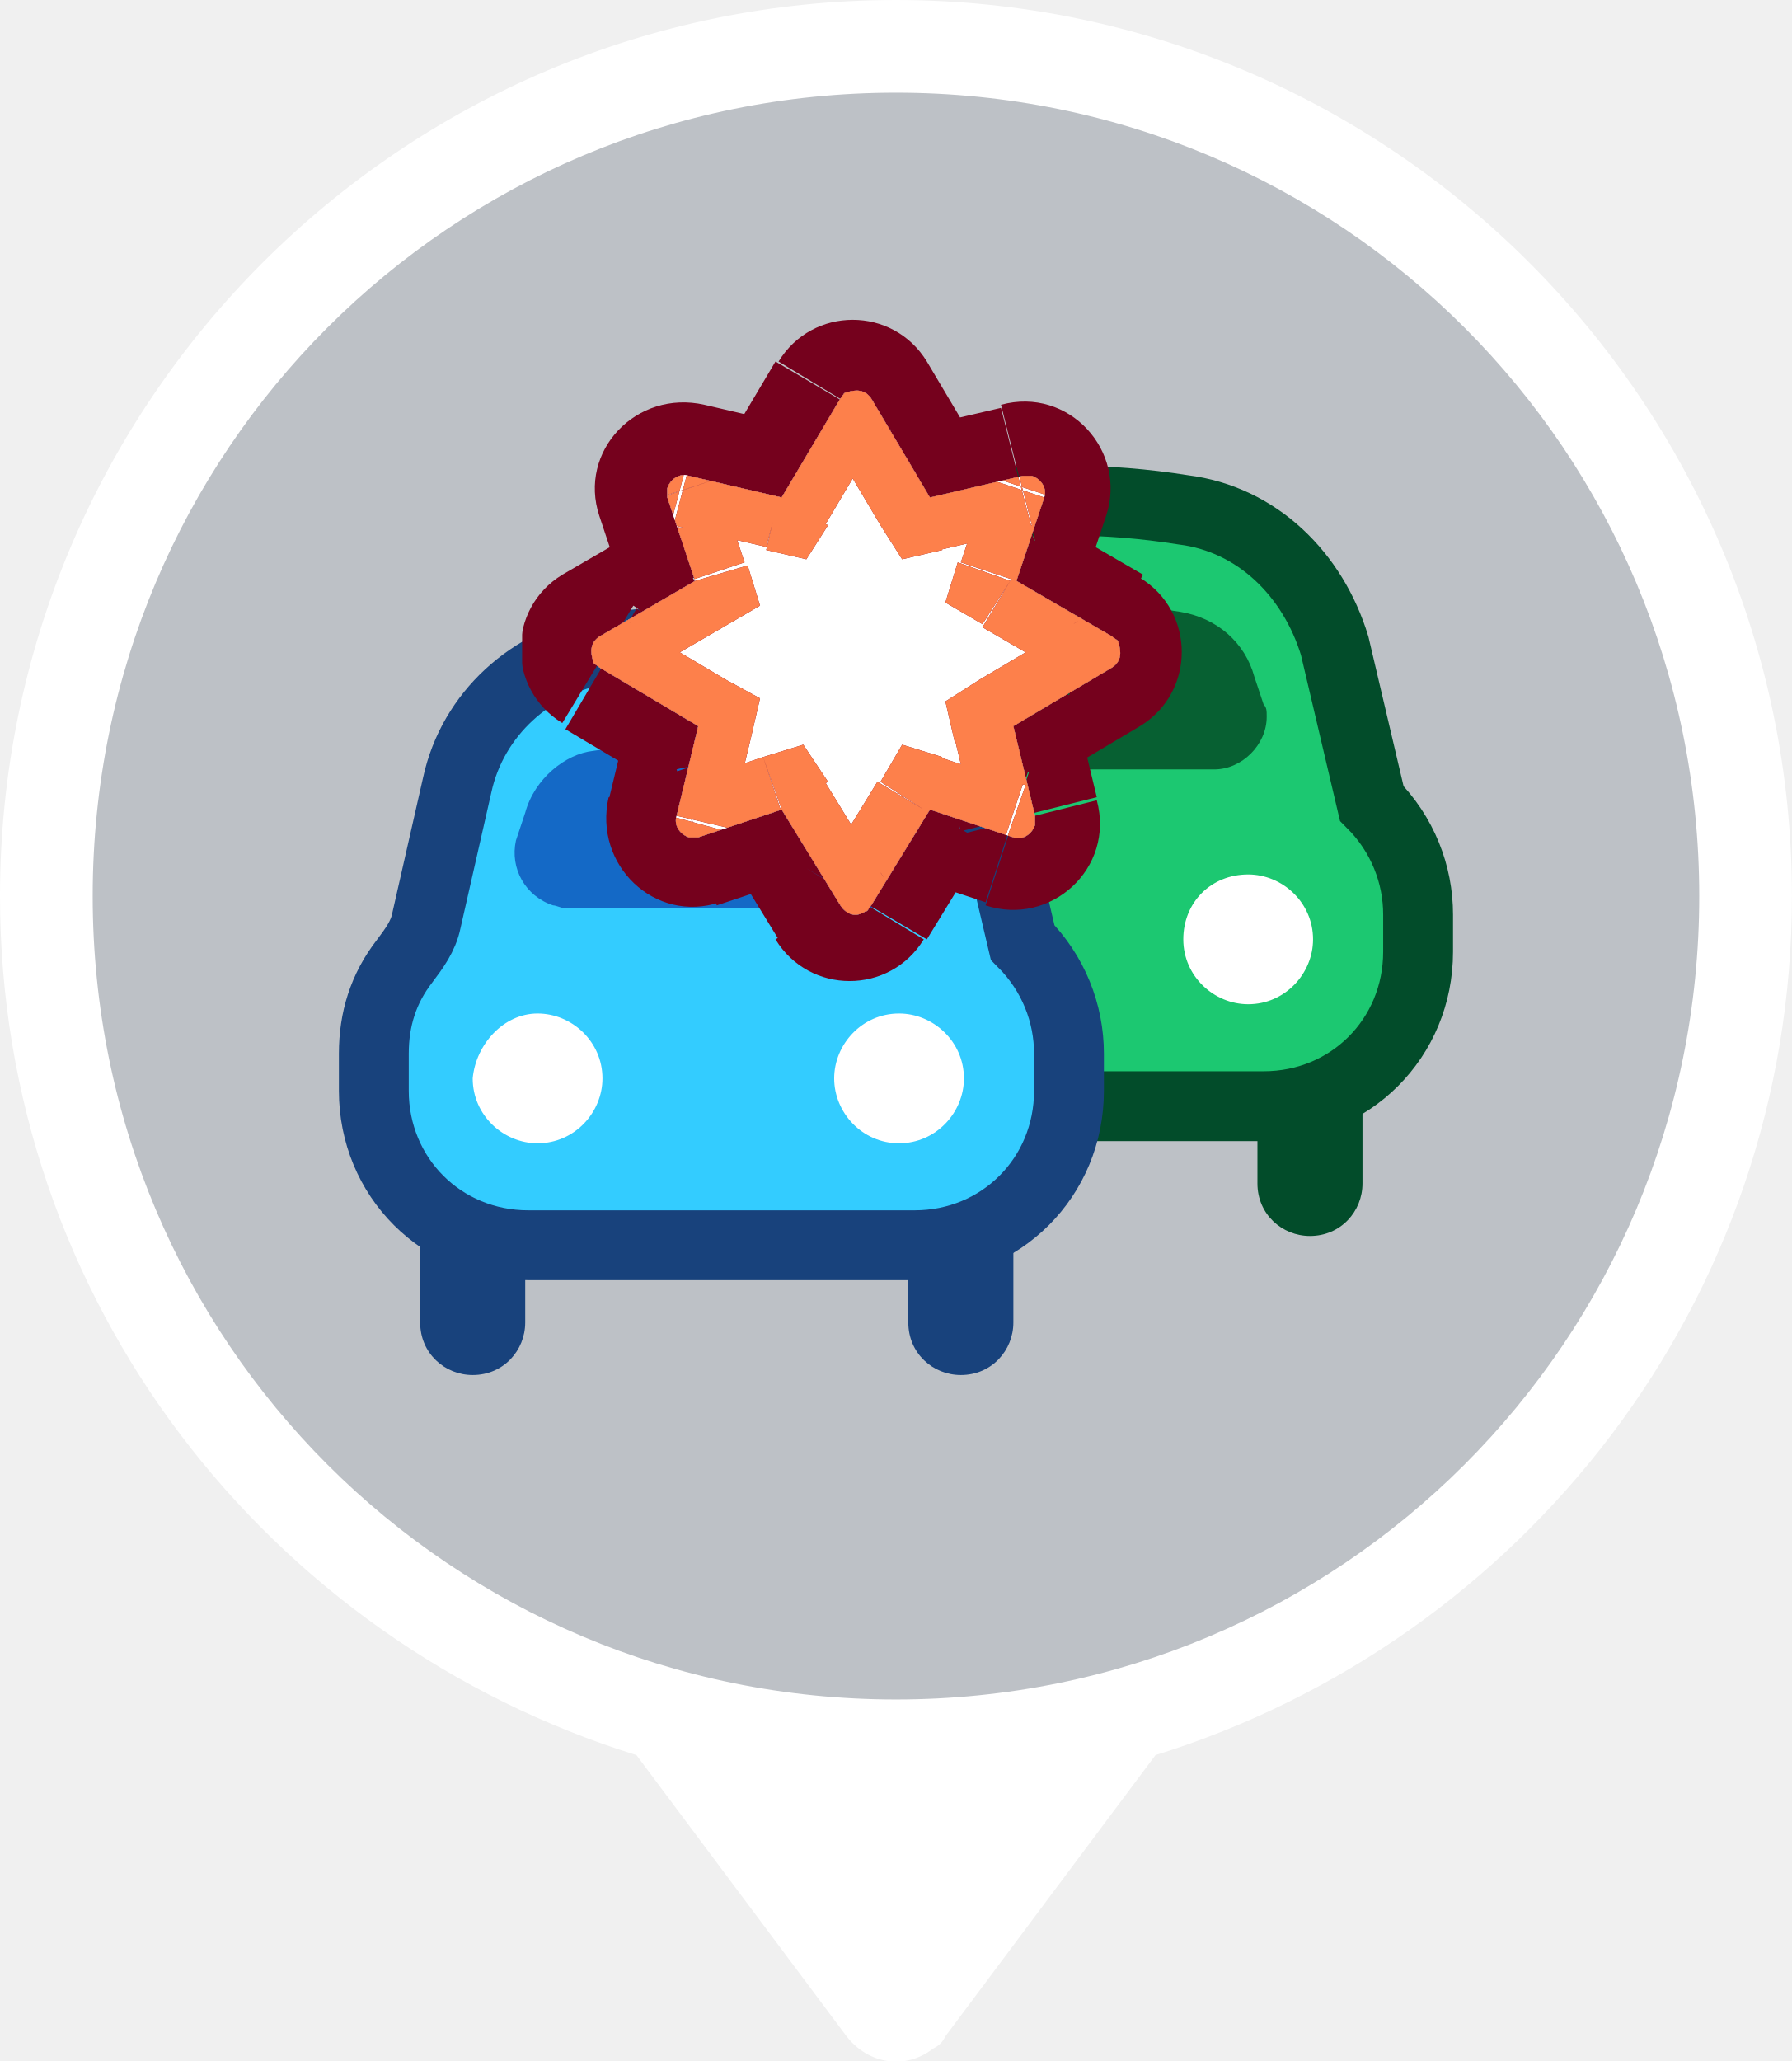
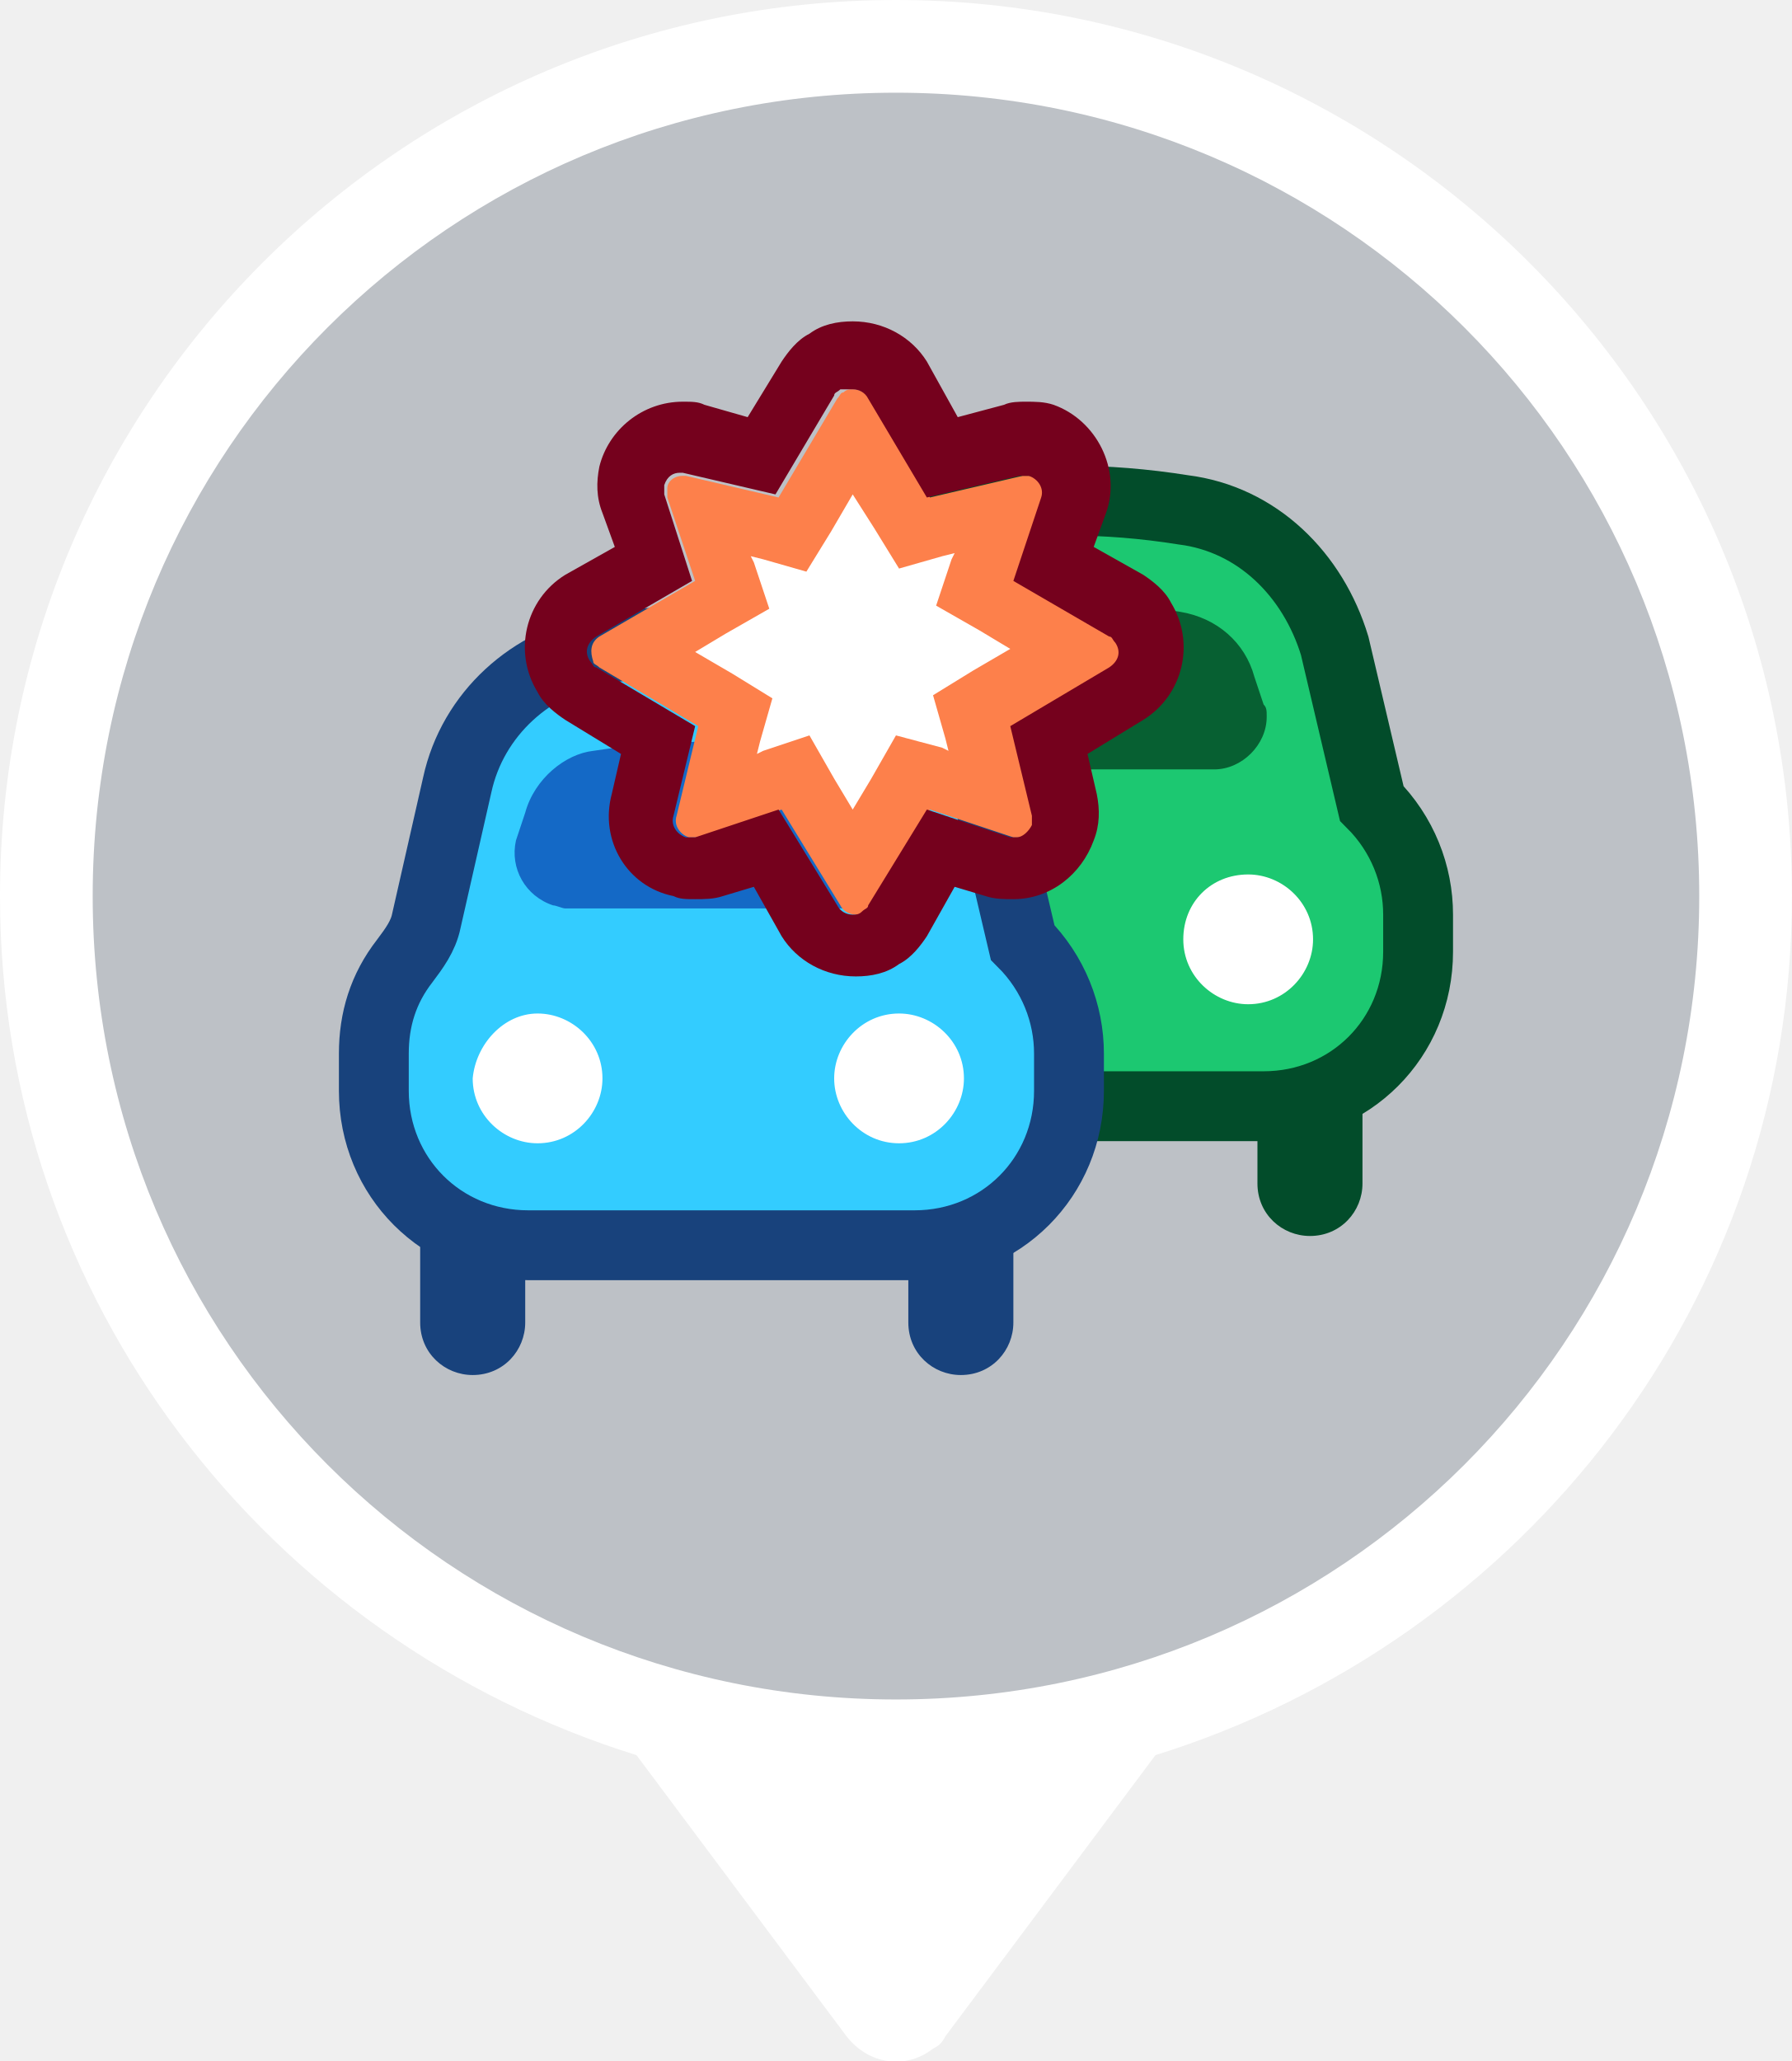
<svg xmlns="http://www.w3.org/2000/svg" version="1.1" id="accident-major" x="0px" y="0px" viewBox="0 0 58 66.7" style="enable-background:new 0 0 58 66.7;" xml:space="preserve">
  <style type="text/css">
	.st0{fill-rule:evenodd;clip-rule:evenodd;fill:#FFFFFF;}
	.st1{fill-rule:evenodd;clip-rule:evenodd;fill:#BDC1C6;}
	.st2{fill:#024C2A;}
	.st3{fill:#1CC871;stroke:#024C2A;stroke-width:2.261;}
	.st4{fill:#FFFFFF;}
	.st5{fill:#076032;}
	.st6{fill:#18427C;}
	.st7{fill:#33CCFF;stroke:#18427C;stroke-width:2.261;}
	.st8{fill:#1469C6;}
- 	.st9{fill:#FFFFFF;filter:url(#Adobe_OpacityMaskFilter);}
- 	.st10{fill-rule:evenodd;clip-rule:evenodd;}
- 	.st11{mask:url(#b_1_);fill:#75011D;}
- 	.st12{fill-rule:evenodd;clip-rule:evenodd;fill:#FFFFFF;filter:url(#Adobe_OpacityMaskFilter_1_);}
- 	.st13{mask:url(#c_1_);fill:#75011D;}
- 	.st14{fill-rule:evenodd;clip-rule:evenodd;fill:#FFFFFF;filter:url(#Adobe_OpacityMaskFilter_2_);}
- 	.st15{mask:url(#c_2_);fill:#FD804B;}
+ 	.st9{fill:#FD804B;}
+ 	.st10{fill:#75011D;}
+ 	.st11{display:none;}
+ 	.st12{display:inline;fill-rule:evenodd;clip-rule:evenodd;fill:#FFFFFF;}
+ 	.st13{display:inline;fill:#FD804B;}
+ 	.st14{display:inline;fill:#75011D;}
</style>
  <g id="Pin">
    <path class="st0" d="M37.4,56.8C49.3,53.1,58,42.1,58,29C58,13,45,0,29,0S0,13,0,29c0,13.1,8.7,24.1,20.6,27.8l6.8,9.1   c0.7,0.9,1.9,1.1,2.8,0.4c0.2-0.1,0.3-0.2,0.4-0.4L37.4,56.8z" />
    <path class="st1" d="M29,55c14.4,0,26-11.6,26-26S43.4,3,29,3S3,14.6,3,29S14.6,55,29,55z" />
  </g>
  <g id="Cars" transform="translate(-4 -4)">
-     <path class="st2" d="M44.8,37.7h3.3v4.6c0,0.9-0.7,1.7-1.7,1.7c-0.9,0-1.7-0.7-1.7-1.7l0,0V37.7z M29,37.7h3.3v4.6   c0,0.9-0.7,1.7-1.7,1.7c-0.9,0-1.7-0.7-1.7-1.7c0,0,0,0,0,0V37.7z" />
-     <path class="st3" d="M42.3,20.5c-2.5-0.4-5-0.4-7.5,0c-2.3,0.4-4.2,2.1-4.7,4.4l-1,4.4c-0.1,0.5-0.4,0.9-0.7,1.3   c-0.7,0.9-1,1.9-1,3v1.2c0,2.8,2.2,5,5,5h12.5c2.8,0,5-2.2,5-5v-1.2c0-1.3-0.5-2.6-1.5-3.6l-1.2-5.1C46.5,22.6,44.7,20.8,42.3,20.5   z" />
-     <path class="st4" d="M32.7,32.3L32.7,32.3c1.1,0,2.1,0.9,2.1,2.1v0c0,1.1-0.9,2.1-2.1,2.1h0c-1.1,0-2.1-0.9-2.1-2.1v0   C30.7,33.2,31.6,32.3,32.7,32.3z" />
-     <path class="st4" d="M44.4,32.3L44.4,32.3c1.1,0,2.1,0.9,2.1,2.1v0c0,1.1-0.9,2.1-2.1,2.1h0c-1.1,0-2.1-0.9-2.1-2.1v0   C42.3,33.2,43.2,32.3,44.4,32.3z" />
-     <path class="st5" d="M32.3,25.8l-0.3,0.9c-0.2,0.9,0.3,1.8,1.2,2.1c0.1,0,0.3,0.1,0.4,0.1h9.7c0.9,0,1.7-0.8,1.7-1.7   c0-0.2,0-0.3-0.1-0.4l-0.3-0.9c-0.3-1.1-1.2-1.9-2.4-2.1c-2.5-0.4-5.1-0.4-7.7,0C33.6,23.9,32.6,24.7,32.3,25.8z" />
-     <path class="st6" d="M33.5,42.2h3.3v4.6c0,0.9-0.7,1.7-1.7,1.7c-0.9,0-1.7-0.7-1.7-1.7V42.2z M17.7,42.2H21v4.6   c0,0.9-0.7,1.7-1.7,1.7c-0.9,0-1.7-0.7-1.7-1.7c0,0,0,0,0,0V42.2z" />
-     <path class="st7" d="M31,25c-2.5-0.4-5-0.4-7.5,0c-2.3,0.4-4.2,2.1-4.7,4.4l-1,4.4c-0.1,0.5-0.4,0.9-0.7,1.3c-0.7,0.9-1,1.9-1,3   v1.2c0,2.8,2.2,5,5,5h12.5c2.8,0,5-2.2,5-5v-1.2c0-1.3-0.5-2.6-1.5-3.6l-1.2-5.1C35.2,27.1,33.4,25.4,31,25L31,25z" />
-     <path class="st4" d="M21.4,36.8L21.4,36.8c1.1,0,2.1,0.9,2.1,2.1v0c0,1.1-0.9,2.1-2.1,2.1h0c-1.1,0-2.1-0.9-2.1-2.1v0   C19.4,37.8,20.3,36.8,21.4,36.8z" />
-     <path class="st4" d="M33.1,36.8L33.1,36.8c1.1,0,2.1,0.9,2.1,2.1v0c0,1.1-0.9,2.1-2.1,2.1h0C31.9,41,31,40,31,38.9v0   C31,37.8,31.9,36.8,33.1,36.8z" />
-     <path class="st8" d="M21,30.3l-0.3,0.9c-0.2,0.9,0.3,1.8,1.2,2.1c0.1,0,0.3,0.1,0.4,0.1h9.7c0.9,0,1.7-0.8,1.7-1.7   c0-0.2,0-0.3-0.1-0.4l-0.3-0.9c-0.3-1.1-1.2-1.9-2.4-2.1c-2.5-0.4-5.1-0.4-7.7,0C22.3,28.4,21.3,29.2,21,30.3z" />
-     <path class="st0" d="M23.4,24.6c-0.3,0.2-0.3,0.5-0.2,0.8c0,0.1,0.1,0.1,0.2,0.2l3.2,1.9l-0.7,2.9c-0.1,0.3,0.1,0.6,0.4,0.7   c0.1,0,0.2,0,0.3,0l2.7-0.9l1.9,3.1c0.2,0.3,0.5,0.4,0.8,0.2c0.1,0,0.1-0.1,0.2-0.2l1.9-3.1l2.7,0.9c0.3,0.1,0.6-0.1,0.7-0.4   c0-0.1,0-0.2,0-0.3l-0.7-2.9l3.2-1.9c0.3-0.2,0.3-0.5,0.2-0.8c0-0.1-0.1-0.1-0.2-0.2l-3.1-1.8l0.9-2.7c0.1-0.3-0.1-0.6-0.4-0.7   c-0.1,0-0.2,0-0.3,0l-3,0.7l-1.9-3.2c-0.2-0.3-0.5-0.3-0.8-0.2c-0.1,0-0.1,0.1-0.2,0.2l-1.9,3.2l-3-0.7c-0.3-0.1-0.6,0.1-0.7,0.4   c0,0.1,0,0.2,0,0.3l0.9,2.7L23.4,24.6z" />
-     <defs>
-       <filter id="Adobe_OpacityMaskFilter" filterUnits="userSpaceOnUse" x="20.9" y="14.3" width="21.5" height="21.5">
-         <feColorMatrix type="matrix" values="1 0 0 0 0  0 1 0 0 0  0 0 1 0 0  0 0 0 1 0" />
-       </filter>
-     </defs>
-     <mask maskUnits="userSpaceOnUse" x="20.9" y="14.3" width="21.5" height="21.5" id="b_1_">
-       <path class="st9" d="M20.1,13.6h23v23h-23V13.6z" />
-       <path class="st10" d="M23.4,24.6c-0.3,0.2-0.3,0.5-0.2,0.8c0,0.1,0.1,0.1,0.2,0.2l3.2,1.9l-0.7,2.9c-0.1,0.3,0.1,0.6,0.4,0.7    c0.1,0,0.2,0,0.3,0l2.7-0.9l1.9,3.1c0.2,0.3,0.5,0.4,0.8,0.2c0.1,0,0.1-0.1,0.2-0.2l1.9-3.1l2.7,0.9c0.3,0.1,0.6-0.1,0.7-0.4    c0-0.1,0-0.2,0-0.3l-0.7-2.9l3.2-1.9c0.3-0.2,0.3-0.5,0.2-0.8c0-0.1-0.1-0.1-0.2-0.2l-3.1-1.8l0.9-2.7c0.1-0.3-0.1-0.6-0.4-0.7    c-0.1,0-0.2,0-0.3,0l-3,0.7l-1.9-3.2c-0.2-0.3-0.5-0.3-0.8-0.2c-0.1,0-0.1,0.1-0.2,0.2l-1.9,3.2l-3-0.7c-0.3-0.1-0.6,0.1-0.7,0.4    c0,0.1,0,0.2,0,0.3l0.9,2.7L23.4,24.6z" />
-     </mask>
-     <path class="st11" d="M23.4,25.6l-1.2,1.9L23.4,25.6z M23.4,24.6l-1.2-1.9L23.4,24.6z M26.6,27.5l2.2,0.5l0.4-1.6l-1.4-0.9   L26.6,27.5z M25.9,30.4l2.2,0.5L25.9,30.4z M26.6,31.1l0.7,2.1L26.6,31.1z M29.3,30.2l1.9-1.2l-0.9-1.6l-1.7,0.6L29.3,30.2z    M31.1,33.3l-1.9,1.2L31.1,33.3z M32.1,33.3l1.9,1.2L32.1,33.3z M33.9,30.2l0.7-2.1l-1.7-0.6L32,29L33.9,30.2z M36.6,31.1l0.7-2.1   L36.6,31.1z M37.3,30.4l2.2-0.5L37.3,30.4z M36.6,27.5l-1.2-1.9L34,26.4l0.4,1.6L36.6,27.5z M39.8,25.6l-1.2-1.9L39.8,25.6z    M39.8,24.6l1.2-1.9L39.8,24.6z M36.7,22.8l-2.1-0.7L34,23.8l1.6,0.9L36.7,22.8z M37.6,20l2.1,0.7L37.6,20z M37,19.3l0.5,2.2   L37,19.3z M34,20.1L32,21.2l0.9,1.4l1.6-0.4L34,20.1z M32.1,16.9l1.9-1.2L32.1,16.9z M31.1,16.9l-1.9-1.2L31.1,16.9z M29.2,20.1   l-0.5,2.2l1.6,0.4l0.9-1.4L29.2,20.1z M26.2,19.3l0.5-2.2L26.2,19.3z M25.5,20l2.1-0.7L25.5,20z M26.5,22.8l1.2,1.9l1.6-0.9   l-0.6-1.7L26.5,22.8z M24.5,23.6c0.8,0.5,1.1,1.5,0.6,2.3c-0.1,0.2-0.3,0.4-0.6,0.6l-2.3-3.9c-1.8,1.1-1.8,3.7,0,4.8L24.5,23.6z    M27.8,25.6l-3.2-1.9l-2.3,3.9l3.2,1.9L27.8,25.6z M28.1,31l0.7-2.9l-4.4-1.1l-0.7,2.9L28.1,31z M25.9,28.9c1.3-0.4,2.5,0.7,2.2,2   l-4.4-1.1c-0.5,2.2,1.5,4.1,3.6,3.4L25.9,28.9z M28.5,28.1l-2.7,0.9l1.4,4.3l2.7-0.9L28.5,28.1z M33,32.1L31.2,29l-3.9,2.3l1.9,3.1   L33,32.1z M30.1,32.1c0.5-0.8,1.5-1.1,2.3-0.6c0.2,0.1,0.4,0.3,0.6,0.6l-3.9,2.3c1.1,1.8,3.7,1.8,4.8,0L30.1,32.1z M32,29l-1.9,3.1   l3.9,2.3l1.9-3.1L32,29z M37.3,28.9l-2.7-0.9l-1.4,4.3l2.7,0.9L37.3,28.9z M35.1,31c-0.3-1.3,0.9-2.5,2.2-2l-1.4,4.3   c2.1,0.7,4.2-1.2,3.6-3.4L35.1,31z M34.4,28l0.7,2.9l4.4-1.1l-0.7-2.9L34.4,28z M38.6,23.6l-3.2,1.9l2.3,3.9l3.2-1.9L38.6,23.6z    M38.6,26.5c-0.8-0.5-1.1-1.5-0.6-2.3c0.1-0.2,0.3-0.4,0.6-0.6l2.3,3.9c1.8-1.1,1.8-3.7,0-4.8L38.6,26.5z M35.6,24.7l3.1,1.8   l2.3-3.9l-3.1-1.8L35.6,24.7z M35.5,19.3L34.6,22l4.3,1.4l0.9-2.7L35.5,19.3z M37.5,21.5c-1.3,0.3-2.5-0.9-2-2.2l4.3,1.4   c0.7-2.1-1.2-4.2-3.4-3.6L37.5,21.5z M34.5,22.3l3-0.7l-1.1-4.4l-3,0.7L34.5,22.3z M30.1,18l1.9,3.2l3.9-2.3L34,15.7L30.1,18z    M33,18c-0.5,0.8-1.5,1.1-2.3,0.6c-0.2-0.1-0.4-0.3-0.6-0.6l3.9-2.3c-1.1-1.8-3.7-1.8-4.8,0L33,18z M31.1,21.2L33,18l-3.9-2.3   l-1.9,3.2L31.1,21.2z M25.7,21.5l3,0.7l1.1-4.4l-3-0.7L25.7,21.5z M27.7,19.3c0.4,1.3-0.7,2.5-2,2.2l1.1-4.4   c-2.2-0.5-4.1,1.5-3.4,3.6L27.7,19.3z M28.6,22l-0.9-2.7l-4.3,1.4l0.9,2.7L28.6,22z M24.5,26.5l3.1-1.8l-2.3-3.9l-3.1,1.8   L24.5,26.5z" />
-     <path class="st0" d="M23.4,24.6c-0.3,0.2-0.3,0.5-0.2,0.8c0,0.1,0.1,0.1,0.2,0.2l3.2,1.9l-0.7,2.9c-0.1,0.3,0.1,0.6,0.4,0.7   c0.1,0,0.2,0,0.3,0l2.7-0.9l1.9,3.1c0.2,0.3,0.5,0.4,0.8,0.2c0.1,0,0.1-0.1,0.2-0.2l1.9-3.1l2.7,0.9c0.3,0.1,0.6-0.1,0.7-0.4   c0-0.1,0-0.2,0-0.3l-0.7-2.9l3.2-1.9c0.3-0.2,0.3-0.5,0.2-0.8c0-0.1-0.1-0.1-0.2-0.2l-3.1-1.8l0.9-2.7c0.1-0.3-0.1-0.6-0.4-0.7   c-0.1,0-0.2,0-0.3,0l-3,0.7l-1.9-3.2c-0.2-0.3-0.5-0.3-0.8-0.2c-0.1,0-0.1,0.1-0.2,0.2l-1.9,3.2l-3-0.7c-0.3-0.1-0.6,0.1-0.7,0.4   c0,0.1,0,0.2,0,0.3l0.9,2.7L23.4,24.6z" />
-     <defs>
-       <filter id="Adobe_OpacityMaskFilter_1_" filterUnits="userSpaceOnUse" x="21.4" y="14.9" width="20.5" height="20.5">
-         <feColorMatrix type="matrix" values="1 0 0 0 0  0 1 0 0 0  0 0 1 0 0  0 0 0 1 0" />
-       </filter>
-     </defs>
-     <mask maskUnits="userSpaceOnUse" x="21.4" y="14.9" width="20.5" height="20.5" id="c_1_">
-       <path class="st12" d="M23.4,24.6c-0.3,0.2-0.3,0.5-0.2,0.8c0,0.1,0.1,0.1,0.2,0.2l3.2,1.9l-0.7,2.9c-0.1,0.3,0.1,0.6,0.4,0.7    c0.1,0,0.2,0,0.3,0l2.7-0.9l1.9,3.1c0.2,0.3,0.5,0.4,0.8,0.2c0.1,0,0.1-0.1,0.2-0.2l1.9-3.1l2.7,0.9c0.3,0.1,0.6-0.1,0.7-0.4    c0-0.1,0-0.2,0-0.3l-0.7-2.9l3.2-1.9c0.3-0.2,0.3-0.5,0.2-0.8c0-0.1-0.1-0.1-0.2-0.2l-3.1-1.8l0.9-2.7c0.1-0.3-0.1-0.6-0.4-0.7    c-0.1,0-0.2,0-0.3,0l-3,0.7l-1.9-3.2c-0.2-0.3-0.5-0.3-0.8-0.2c-0.1,0-0.1,0.1-0.2,0.2l-1.9,3.2l-3-0.7c-0.3-0.1-0.6,0.1-0.7,0.4    c0,0.1,0,0.2,0,0.3l0.9,2.7L23.4,24.6z" />
-     </mask>
-     <path class="st13" d="M23.4,25.6l-0.9,1.5L23.4,25.6z M23.4,24.6l-0.9-1.5L23.4,24.6z M26.6,27.5l1.7,0.4l0.3-1.3L27.5,26   L26.6,27.5z M25.9,30.4l1.7,0.4L25.9,30.4z M26.6,31.1l0.6,1.7L26.6,31.1z M29.3,30.2l1.5-0.9L30,28.1l-1.3,0.4L29.3,30.2z    M31.1,33.3l-1.5,0.9L31.1,33.3z M32.1,33.3l1.5,0.9L32.1,33.3z M33.9,30.2l0.6-1.7l-1.3-0.4l-0.7,1.2L33.9,30.2z M36.6,31.1   l0.6-1.7L36.6,31.1z M37.3,30.4L39,30L37.3,30.4z M36.6,27.5L35.7,26l-1.1,0.7l0.3,1.3L36.6,27.5z M39.8,25.6l-0.9-1.5L39.8,25.6z    M39.8,24.6l0.9-1.5L39.8,24.6z M36.7,22.8l-1.7-0.6l-0.4,1.3l1.2,0.7L36.7,22.8z M37.6,20l1.7,0.6L37.6,20z M37,19.3l0.4,1.7   L37,19.3z M34,20.1L32.5,21l0.7,1.1l1.3-0.3L34,20.1z M32.1,16.9l1.5-0.9L32.1,16.9z M31.1,16.9L29.6,16L31.1,16.9z M29.2,20.1   l-0.4,1.7l1.3,0.3l0.7-1.1L29.2,20.1z M26.2,19.3l0.4-1.7L26.2,19.3z M25.5,20l1.7-0.6L25.5,20z M26.5,22.8l0.9,1.5l1.2-0.7   l-0.4-1.3L26.5,22.8z M24.3,24.1c0.6,0.3,0.7,1.1,0.4,1.6c-0.1,0.2-0.2,0.3-0.4,0.4l-1.8-3c-1.5,0.9-1.5,3.1,0,4L24.3,24.1z    M27.5,26l-3.2-1.9l-1.8,3l3.2,1.9L27.5,26z M27.6,30.8l0.7-2.9l-3.4-0.9L24.2,30L27.6,30.8z M26,29.4c0.6-0.2,1.3,0.1,1.5,0.8   c0.1,0.2,0.1,0.4,0,0.7L24.2,30c-0.4,1.8,1.2,3.3,3,2.8L26,29.4z M28.7,28.5L26,29.4l1.1,3.3l2.7-0.9L28.7,28.5z M32.6,32.4   l-1.9-3.1l-3,1.8l1.9,3.1L32.6,32.4z M30.6,32.4c0.3-0.6,1.1-0.7,1.6-0.4c0.2,0.1,0.3,0.2,0.4,0.4l-3,1.8c0.9,1.5,3.1,1.5,4,0   L30.6,32.4z M32.4,29.3l-1.9,3.1l3,1.8l1.9-3.1L32.4,29.3z M37.1,29.4l-2.7-0.9l-1.1,3.3l2.7,0.9L37.1,29.4z M35.6,30.8   c-0.2-0.6,0.2-1.3,0.9-1.4c0.2-0.1,0.5,0,0.7,0L36,32.8c1.7,0.6,3.4-1,3-2.8L35.6,30.8z M34.9,27.9l0.7,2.9L39,30l-0.7-2.9   L34.9,27.9z M38.9,24.1L35.7,26l1.8,3l3.2-1.9L38.9,24.1z M38.9,26.1c-0.6-0.3-0.7-1.1-0.4-1.6c0.1-0.2,0.2-0.3,0.4-0.4l1.8,3   c1.5-0.9,1.5-3.1,0-4L38.9,26.1z M35.8,24.3l3.1,1.8l1.8-3l-3.1-1.8L35.8,24.3z M36,19.5l-0.9,2.7l3.3,1.1l0.9-2.7L36,19.5z    M37.4,21c-0.6,0.2-1.3-0.2-1.4-0.9c-0.1-0.2,0-0.5,0-0.7l3.3,1.1c0.6-1.7-1-3.4-2.8-3L37.4,21z M34.4,21.8l3-0.7l-0.9-3.4l-3,0.7   L34.4,21.8z M30.6,17.8l1.9,3.2l3-1.8L33.6,16L30.6,17.8z M32.6,17.8c-0.3,0.6-1.1,0.7-1.6,0.4c-0.2-0.1-0.3-0.2-0.4-0.4l3-1.8   c-0.9-1.5-3.1-1.5-4,0L32.6,17.8z M30.7,21l1.9-3.2l-3-1.8l-1.9,3.2L30.7,21z M25.8,21l3,0.7l0.9-3.4l-3-0.7L25.8,21z M27.2,19.5   c0.2,0.6-0.1,1.3-0.8,1.5c-0.2,0.1-0.4,0.1-0.7,0l0.9-3.4c-1.8-0.4-3.3,1.2-2.8,3L27.2,19.5z M28.1,22.2l-0.9-2.7l-3.3,1.1l0.9,2.7   L28.1,22.2z M24.3,26.1l3.1-1.8l-1.8-3l-3.1,1.8L24.3,26.1z" />
-     <defs>
-       <filter id="Adobe_OpacityMaskFilter_2_" filterUnits="userSpaceOnUse" x="21.4" y="14.9" width="20.5" height="20.5">
-         <feColorMatrix type="matrix" values="1 0 0 0 0  0 1 0 0 0  0 0 1 0 0  0 0 0 1 0" />
-       </filter>
-     </defs>
-     <mask maskUnits="userSpaceOnUse" x="21.4" y="14.9" width="20.5" height="20.5" id="c_2_">
-       <path class="st14" d="M23.4,24.6c-0.3,0.2-0.3,0.5-0.2,0.8c0,0.1,0.1,0.1,0.2,0.2l3.2,1.9l-0.7,2.9c-0.1,0.3,0.1,0.6,0.4,0.7    c0.1,0,0.2,0,0.3,0l2.7-0.9l1.9,3.1c0.2,0.3,0.5,0.4,0.8,0.2c0.1,0,0.1-0.1,0.2-0.2l1.9-3.1l2.7,0.9c0.3,0.1,0.6-0.1,0.7-0.4    c0-0.1,0-0.2,0-0.3l-0.7-2.9l3.2-1.9c0.3-0.2,0.3-0.5,0.2-0.8c0-0.1-0.1-0.1-0.2-0.2l-3.1-1.8l0.9-2.7c0.1-0.3-0.1-0.6-0.4-0.7    c-0.1,0-0.2,0-0.3,0l-3,0.7l-1.9-3.2c-0.2-0.3-0.5-0.3-0.8-0.2c-0.1,0-0.1,0.1-0.2,0.2l-1.9,3.2l-3-0.7c-0.3-0.1-0.6,0.1-0.7,0.4    c0,0.1,0,0.2,0,0.3l0.9,2.7L23.4,24.6z" />
-     </mask>
-     <path class="st15" d="M23.4,25.6l-0.9,1.5L23.4,25.6z M23.4,24.6l-0.9-1.5L23.4,24.6z M26.6,27.5l1.7,0.4l0.3-1.3L27.5,26   L26.6,27.5z M25.9,30.4l1.7,0.4L25.9,30.4z M26.6,31.1l0.6,1.7L26.6,31.1z M29.3,30.2l1.5-0.9L30,28.1l-1.3,0.4L29.3,30.2z    M31.1,33.3l-1.5,0.9L31.1,33.3z M32.1,33.3l1.5,0.9L32.1,33.3z M33.9,30.2l0.6-1.7l-1.3-0.4l-0.7,1.2L33.9,30.2z M36.6,31.1   l0.6-1.7L36.6,31.1z M37.3,30.4L39,30L37.3,30.4z M36.6,27.5L35.7,26l-1.1,0.7l0.3,1.3L36.6,27.5z M39.8,25.6l-0.9-1.5L39.8,25.6z    M39.8,24.6l0.9-1.5L39.8,24.6z M36.7,22.8l-1.7-0.6l-0.4,1.3l1.2,0.7L36.7,22.8z M37.6,20l1.7,0.6L37.6,20z M37,19.3l0.4,1.7   L37,19.3z M34,20.1L32.5,21l0.7,1.1l1.3-0.3L34,20.1z M32.1,16.9l1.5-0.9L32.1,16.9z M31.1,16.9L29.6,16L31.1,16.9z M29.2,20.1   l-0.4,1.7l1.3,0.3l0.7-1.1L29.2,20.1z M26.2,19.3l0.4-1.7L26.2,19.3z M25.5,20l1.7-0.6L25.5,20z M26.5,22.8l0.9,1.5l1.2-0.7   l-0.4-1.3L26.5,22.8z M24.3,24.1c0.6,0.3,0.7,1.1,0.4,1.6c-0.1,0.2-0.2,0.3-0.4,0.4l-1.8-3c-1.5,0.9-1.5,3.1,0,4L24.3,24.1z    M27.5,26l-3.2-1.9l-1.8,3l3.2,1.9L27.5,26z M27.6,30.8l0.7-2.9l-3.4-0.9L24.2,30L27.6,30.8z M26,29.4c0.6-0.2,1.3,0.1,1.5,0.8   c0.1,0.2,0.1,0.4,0,0.7L24.2,30c-0.4,1.8,1.2,3.3,3,2.8L26,29.4z M28.7,28.5L26,29.4l1.1,3.3l2.7-0.9L28.7,28.5z M32.6,32.4   l-1.9-3.1l-3,1.8l1.9,3.1L32.6,32.4z M30.6,32.4c0.3-0.6,1.1-0.7,1.6-0.4c0.2,0.1,0.3,0.2,0.4,0.4l-3,1.8c0.9,1.5,3.1,1.5,4,0   L30.6,32.4z M32.4,29.3l-1.9,3.1l3,1.8l1.9-3.1L32.4,29.3z M37.1,29.4l-2.7-0.9l-1.1,3.3l2.7,0.9L37.1,29.4z M35.6,30.8   c-0.2-0.6,0.2-1.3,0.9-1.4c0.2-0.1,0.5,0,0.7,0L36,32.8c1.7,0.6,3.4-1,3-2.8L35.6,30.8z M34.9,27.9l0.7,2.9L39,30l-0.7-2.9   L34.9,27.9z M38.9,24.1L35.7,26l1.8,3l3.2-1.9L38.9,24.1z M38.9,26.1c-0.6-0.3-0.7-1.1-0.4-1.6c0.1-0.2,0.2-0.3,0.4-0.4l1.8,3   c1.5-0.9,1.5-3.1,0-4L38.9,26.1z M35.8,24.3l3.1,1.8l1.8-3l-3.1-1.8L35.8,24.3z M36,19.5l-0.9,2.7l3.3,1.1l0.9-2.7L36,19.5z    M37.4,21c-0.6,0.2-1.3-0.2-1.4-0.9c-0.1-0.2,0-0.5,0-0.7l3.3,1.1c0.6-1.7-1-3.4-2.8-3L37.4,21z M34.4,21.8l3-0.7l-0.9-3.4l-3,0.7   L34.4,21.8z M30.6,17.8l1.9,3.2l3-1.8L33.6,16L30.6,17.8z M32.6,17.8c-0.3,0.6-1.1,0.7-1.6,0.4c-0.2-0.1-0.3-0.2-0.4-0.4l3-1.8   c-0.9-1.5-3.1-1.5-4,0L32.6,17.8z M30.7,21l1.9-3.2l-3-1.8l-1.9,3.2L30.7,21z M25.8,21l3,0.7l0.9-3.4l-3-0.7L25.8,21z M27.2,19.5   c0.2,0.6-0.1,1.3-0.8,1.5c-0.2,0.1-0.4,0.1-0.7,0l0.9-3.4c-1.8-0.4-3.3,1.2-2.8,3L27.2,19.5z M28.1,22.2l-0.9-2.7l-3.3,1.1l0.9,2.7   L28.1,22.2z M24.3,26.1l3.1-1.8l-1.8-3l-3.1,1.8L24.3,26.1z" />
+     <g id="Green">
+       <path class="st2" d="M44.8,37.7h3.3v4.6c0,0.9-0.7,1.7-1.7,1.7c-0.9,0-1.7-0.7-1.7-1.7l0,0V37.7z M29,37.7h3.3v4.6    c0,0.9-0.7,1.7-1.7,1.7c-0.9,0-1.7-0.7-1.7-1.7c0,0,0,0,0,0V37.7z" />
+       <path class="st3" d="M42.3,20.5c-2.5-0.4-5-0.4-7.5,0c-2.3,0.4-4.2,2.1-4.7,4.4l-1,4.4c-0.1,0.5-0.4,0.9-0.7,1.3    c-0.7,0.9-1,1.9-1,3v1.2c0,2.8,2.2,5,5,5h12.5c2.8,0,5-2.2,5-5v-1.2c0-1.3-0.5-2.6-1.5-3.6l-1.2-5.1    C46.5,22.6,44.7,20.8,42.3,20.5z" />
+       <path class="st4" d="M32.7,32.3L32.7,32.3c1.1,0,2.1,0.9,2.1,2.1v0c0,1.1-0.9,2.1-2.1,2.1h0c-1.1,0-2.1-0.9-2.1-2.1v0    C30.7,33.2,31.6,32.3,32.7,32.3z" />
+       <path class="st4" d="M44.4,32.3L44.4,32.3c1.1,0,2.1,0.9,2.1,2.1v0c0,1.1-0.9,2.1-2.1,2.1h0c-1.1,0-2.1-0.9-2.1-2.1v0    C42.3,33.2,43.2,32.3,44.4,32.3z" />
+       <path class="st5" d="M32.3,25.8l-0.3,0.9c-0.2,0.9,0.3,1.8,1.2,2.1c0.1,0,0.3,0.1,0.4,0.1h9.7c0.9,0,1.7-0.8,1.7-1.7    c0-0.2,0-0.3-0.1-0.4l-0.3-0.9c-0.3-1.1-1.2-1.9-2.4-2.1c-2.5-0.4-5.1-0.4-7.7,0C33.6,23.9,32.6,24.7,32.3,25.8z" />
+     </g>
+     <g id="Blue">
+       <path class="st6" d="M33.5,42.2h3.3v4.6c0,0.9-0.7,1.7-1.7,1.7c-0.9,0-1.7-0.7-1.7-1.7V42.2z M17.7,42.2H21v4.6    c0,0.9-0.7,1.7-1.7,1.7c-0.9,0-1.7-0.7-1.7-1.7c0,0,0,0,0,0V42.2z" />
+       <path class="st7" d="M31,25c-2.5-0.4-5-0.4-7.5,0c-2.3,0.4-4.2,2.1-4.7,4.4l-1,4.4c-0.1,0.5-0.4,0.9-0.7,1.3c-0.7,0.9-1,1.9-1,3    v1.2c0,2.8,2.2,5,5,5h12.5c2.8,0,5-2.2,5-5v-1.2c0-1.3-0.5-2.6-1.5-3.6l-1.2-5.1C35.2,27.1,33.4,25.4,31,25L31,25z" />
+       <path class="st4" d="M21.4,36.8L21.4,36.8c1.1,0,2.1,0.9,2.1,2.1v0c0,1.1-0.9,2.1-2.1,2.1h0c-1.1,0-2.1-0.9-2.1-2.1v0    C19.4,37.8,20.3,36.8,21.4,36.8z" />
+       <path class="st4" d="M33.1,36.8L33.1,36.8c1.1,0,2.1,0.9,2.1,2.1v0c0,1.1-0.9,2.1-2.1,2.1h0C31.9,41,31,40,31,38.9v0    C31,37.8,31.9,36.8,33.1,36.8z" />
+       <path class="st8" d="M21,30.3l-0.3,0.9c-0.2,0.9,0.3,1.8,1.2,2.1c0.1,0,0.3,0.1,0.4,0.1h9.7c0.9,0,1.7-0.8,1.7-1.7    c0-0.2,0-0.3-0.1-0.4l-0.3-0.9c-0.3-1.1-1.2-1.9-2.4-2.1c-2.5-0.4-5.1-0.4-7.7,0C22.3,28.4,21.3,29.2,21,30.3z" />
+     </g>
+   </g>
+   <g id="Star">
+     <polygon class="st0" points="25.7,25 23,25.9 23.7,23 20.5,21.1 23.7,19.2 22.7,16.5 25.7,17.2 27.6,14 29.5,17.2 32.4,16.5    31.5,19.2 34.7,21.1 31.4,23 32.1,25.9 29.5,25 27.6,28.1  " />
+     <path class="st9" d="M27.6,16l0.7,1.1l0.8,1.3l1.4-0.4l0.4-0.1l-0.1,0.2l-0.5,1.5l1.4,0.8l1,0.6l-1.2,0.7l-1.3,0.8l0.4,1.4l0.1,0.4   l-0.2-0.1L29,23.8l-0.8,1.4l-0.6,1l-0.6-1l-0.8-1.4l-1.5,0.5l-0.2,0.1l0.1-0.4l0.4-1.4l-1.3-0.8l-1.2-0.7l1-0.6l1.4-0.8l-0.5-1.5   l-0.1-0.2l0.4,0.1l1.4,0.4l0.8-1.3L27.6,16 M27.6,12.6c-0.1,0-0.2,0-0.3,0.1c-0.1,0-0.1,0.1-0.2,0.2l-1.9,3.2l-3-0.7   c0,0-0.1,0-0.1,0c-0.3,0-0.5,0.2-0.5,0.4c0,0.1,0,0.2,0,0.3l0.9,2.7l-3.1,1.8c-0.3,0.2-0.3,0.5-0.2,0.8c0,0.1,0.1,0.1,0.2,0.2   l3.2,1.9l-0.7,2.9c-0.1,0.3,0.1,0.6,0.4,0.7c0,0,0.1,0,0.1,0c0.1,0,0.1,0,0.2,0l2.7-0.9l1.9,3.1c0.1,0.2,0.3,0.3,0.5,0.3   c0.1,0,0.2,0,0.3-0.1c0.1,0,0.1-0.1,0.2-0.2l1.9-3.1l2.7,0.9c0.1,0,0.1,0,0.2,0c0.2,0,0.5-0.1,0.5-0.4c0-0.1,0-0.2,0-0.3l-0.7-2.9   l3.2-1.9c0.3-0.2,0.3-0.5,0.2-0.8c0-0.1-0.1-0.1-0.2-0.2l-3.1-1.8l0.9-2.7c0.1-0.3-0.1-0.6-0.4-0.7c-0.1,0-0.1,0-0.2,0   c0,0-0.1,0-0.1,0l-3,0.7l-1.9-3.2C28,12.7,27.8,12.6,27.6,12.6L27.6,12.6z" />
+     <path class="st10" d="M27.6,12.6c0.2,0,0.4,0.1,0.5,0.3l1.9,3.2l3-0.7c0,0,0.1,0,0.1,0c0.1,0,0.1,0,0.2,0c0.3,0.1,0.5,0.4,0.4,0.7   l-0.9,2.7l3.1,1.8c0.1,0,0.1,0.1,0.2,0.2c0.2,0.3,0.1,0.6-0.2,0.8l-3.2,1.9l0.7,2.9c0,0.1,0,0.2,0,0.3c-0.1,0.2-0.3,0.4-0.5,0.4   c-0.1,0-0.1,0-0.2,0l-2.7-0.9l-1.9,3.1c0,0.1-0.1,0.1-0.2,0.2c-0.1,0.1-0.2,0.1-0.3,0.1c-0.2,0-0.4-0.1-0.5-0.3l-1.9-3.1l-2.7,0.9   c-0.1,0-0.1,0-0.2,0c0,0-0.1,0-0.1,0c-0.3-0.1-0.5-0.4-0.4-0.7l0.7-2.9l-3.2-1.9c-0.1,0-0.1-0.1-0.2-0.2c-0.2-0.3-0.1-0.6,0.2-0.8   l3.1-1.8L21.5,16c0-0.1,0-0.2,0-0.3c0.1-0.3,0.3-0.4,0.5-0.4c0,0,0.1,0,0.1,0l3,0.7l1.9-3.2c0-0.1,0.1-0.1,0.2-0.2   C27.4,12.6,27.5,12.6,27.6,12.6 M27.6,10.4C27.6,10.4,27.6,10.4,27.6,10.4C27.6,10.4,27.6,10.4,27.6,10.4c-0.5,0-1,0.1-1.4,0.4   c-0.4,0.2-0.7,0.6-0.9,0.9l-1.1,1.8l-1.4-0.4c-0.2-0.1-0.4-0.1-0.7-0.1c-1.3,0-2.4,0.9-2.7,2.1c-0.1,0.5-0.1,1,0.1,1.5l0.4,1.1   l-1.6,0.9c-1.3,0.8-1.7,2.5-0.9,3.8c0.2,0.4,0.6,0.7,0.9,0.9l1.8,1.1l-0.3,1.3c-0.4,1.5,0.5,3,2,3.3c0.2,0.1,0.4,0.1,0.7,0.1   c0.3,0,0.6,0,0.9-0.1l1-0.3l0.9,1.6c0.5,0.8,1.4,1.3,2.4,1.3c0.5,0,1-0.1,1.4-0.4c0.4-0.2,0.7-0.6,0.9-0.9l0.9-1.6l1,0.3   c0.3,0.1,0.6,0.1,0.9,0.1c1.2,0,2.2-0.8,2.6-1.9c0.2-0.5,0.2-1,0.1-1.5l-0.3-1.3l1.8-1.1c1.3-0.8,1.7-2.5,0.9-3.8   c-0.2-0.4-0.6-0.7-0.9-0.9l-1.6-0.9l0.4-1.1c0.5-1.4-0.3-3-1.7-3.5c-0.3-0.1-0.6-0.1-0.9-0.1c-0.2,0-0.5,0-0.7,0.1L31,13.5L30,11.7   C29.5,10.9,28.6,10.4,27.6,10.4L27.6,10.4L27.6,10.4z" />
+   </g>
+   <g id="Star_1_" class="st11">
+     <polygon class="st12" points="25.7,25 23,25.9 23.7,23 20.5,21.1 23.7,19.2 22.7,16.5 25.7,17.2 27.6,14 29.5,17.2 32.4,16.5    31.5,19.2 34.7,21.1 31.4,23 32.1,25.9 29.5,25 27.6,28.1  " />
+     <path class="st13" d="M27.6,16l0.7,1.1l0.8,1.3l1.4-0.4l0.4-0.1l-0.1,0.2l-0.5,1.5l1.4,0.8l1,0.6l-1.2,0.7l-1.3,0.8l0.4,1.4   l0.1,0.4l-0.2-0.1L29,23.8l-0.8,1.4l-0.6,1l-0.6-1l-0.8-1.4l-1.5,0.5l-0.2,0.1l0.1-0.4l0.4-1.4l-1.3-0.8l-1.2-0.7l1-0.6l1.4-0.8   l-0.5-1.5l-0.1-0.2l0.4,0.1l1.4,0.4l0.8-1.3L27.6,16 M27.6,12.6c-0.1,0-0.2,0-0.3,0.1c-0.1,0-0.1,0.1-0.2,0.2l-1.9,3.2l-3-0.7   c0,0-0.1,0-0.1,0c-0.3,0-0.5,0.2-0.5,0.4c0,0.1,0,0.2,0,0.3l0.9,2.7l-3.1,1.8c-0.3,0.2-0.3,0.5-0.2,0.8c0,0.1,0.1,0.1,0.2,0.2   l3.2,1.9l-0.7,2.9c-0.1,0.3,0.1,0.6,0.4,0.7c0,0,0.1,0,0.1,0c0.1,0,0.1,0,0.2,0l2.7-0.9l1.9,3.1c0.1,0.2,0.3,0.3,0.5,0.3   c0.1,0,0.2,0,0.3-0.1c0.1,0,0.1-0.1,0.2-0.2l1.9-3.1l2.7,0.9c0.1,0,0.1,0,0.2,0c0.2,0,0.5-0.1,0.5-0.4c0-0.1,0-0.2,0-0.3l-0.7-2.9   l3.2-1.9c0.3-0.2,0.3-0.5,0.2-0.8c0-0.1-0.1-0.1-0.2-0.2l-3.1-1.8l0.9-2.7c0.1-0.3-0.1-0.6-0.4-0.7c-0.1,0-0.1,0-0.2,0   c0,0-0.1,0-0.1,0l-3,0.7l-1.9-3.2C28,12.7,27.8,12.6,27.6,12.6L27.6,12.6z" />
+     <path class="st14" d="M27.6,12.6c0.2,0,0.4,0.1,0.5,0.3l1.9,3.2l3-0.7c0,0,0.1,0,0.1,0c0.1,0,0.1,0,0.2,0c0.3,0.1,0.5,0.4,0.4,0.7   l-0.9,2.7l3.1,1.8c0.1,0,0.1,0.1,0.2,0.2c0.2,0.3,0.1,0.6-0.2,0.8l-3.2,1.9l0.7,2.9c0,0.1,0,0.2,0,0.3c-0.1,0.2-0.3,0.4-0.5,0.4   c-0.1,0-0.1,0-0.2,0l-2.7-0.9l-1.9,3.1c0,0.1-0.1,0.1-0.2,0.2c-0.1,0.1-0.2,0.1-0.3,0.1c-0.2,0-0.4-0.1-0.5-0.3l-1.9-3.1l-2.7,0.9   c-0.1,0-0.1,0-0.2,0c0,0-0.1,0-0.1,0c-0.3-0.1-0.5-0.4-0.4-0.7l0.7-2.9l-3.2-1.9c-0.1,0-0.1-0.1-0.2-0.2c-0.2-0.3-0.1-0.6,0.2-0.8   l3.1-1.8L21.5,16c0-0.1,0-0.2,0-0.3c0.1-0.3,0.3-0.4,0.5-0.4c0,0,0.1,0,0.1,0l3,0.7l1.9-3.2c0-0.1,0.1-0.1,0.2-0.2   C27.4,12.6,27.5,12.6,27.6,12.6 M27.6,10.4C27.6,10.4,27.6,10.4,27.6,10.4C27.6,10.4,27.6,10.4,27.6,10.4c-0.5,0-1,0.1-1.4,0.4   c-0.4,0.2-0.7,0.6-0.9,0.9l-1.1,1.8l-1.4-0.4c-0.2-0.1-0.4-0.1-0.7-0.1c-1.3,0-2.4,0.9-2.7,2.1c-0.1,0.5-0.1,1,0.1,1.5l0.4,1.1   l-1.6,0.9c-1.3,0.8-1.7,2.5-0.9,3.8c0.2,0.4,0.6,0.7,0.9,0.9l1.8,1.1l-0.3,1.3c-0.4,1.5,0.5,3,2,3.3c0.2,0.1,0.4,0.1,0.7,0.1   c0.3,0,0.6,0,0.9-0.1l1-0.3l0.9,1.6c0.5,0.8,1.4,1.3,2.4,1.3c0.5,0,1-0.1,1.4-0.4c0.4-0.2,0.7-0.6,0.9-0.9l0.9-1.6l1,0.3   c0.3,0.1,0.6,0.1,0.9,0.1c1.2,0,2.2-0.8,2.6-1.9c0.2-0.5,0.2-1,0.1-1.5l-0.3-1.3l1.8-1.1c1.3-0.8,1.7-2.5,0.9-3.8   c-0.2-0.4-0.6-0.7-0.9-0.9l-1.6-0.9l0.4-1.1c0.5-1.4-0.3-3-1.7-3.5c-0.3-0.1-0.6-0.1-0.9-0.1c-0.2,0-0.5,0-0.7,0.1L31,13.5L30,11.7   C29.5,10.9,28.6,10.4,27.6,10.4L27.6,10.4L27.6,10.4z" />
  </g>
</svg>
